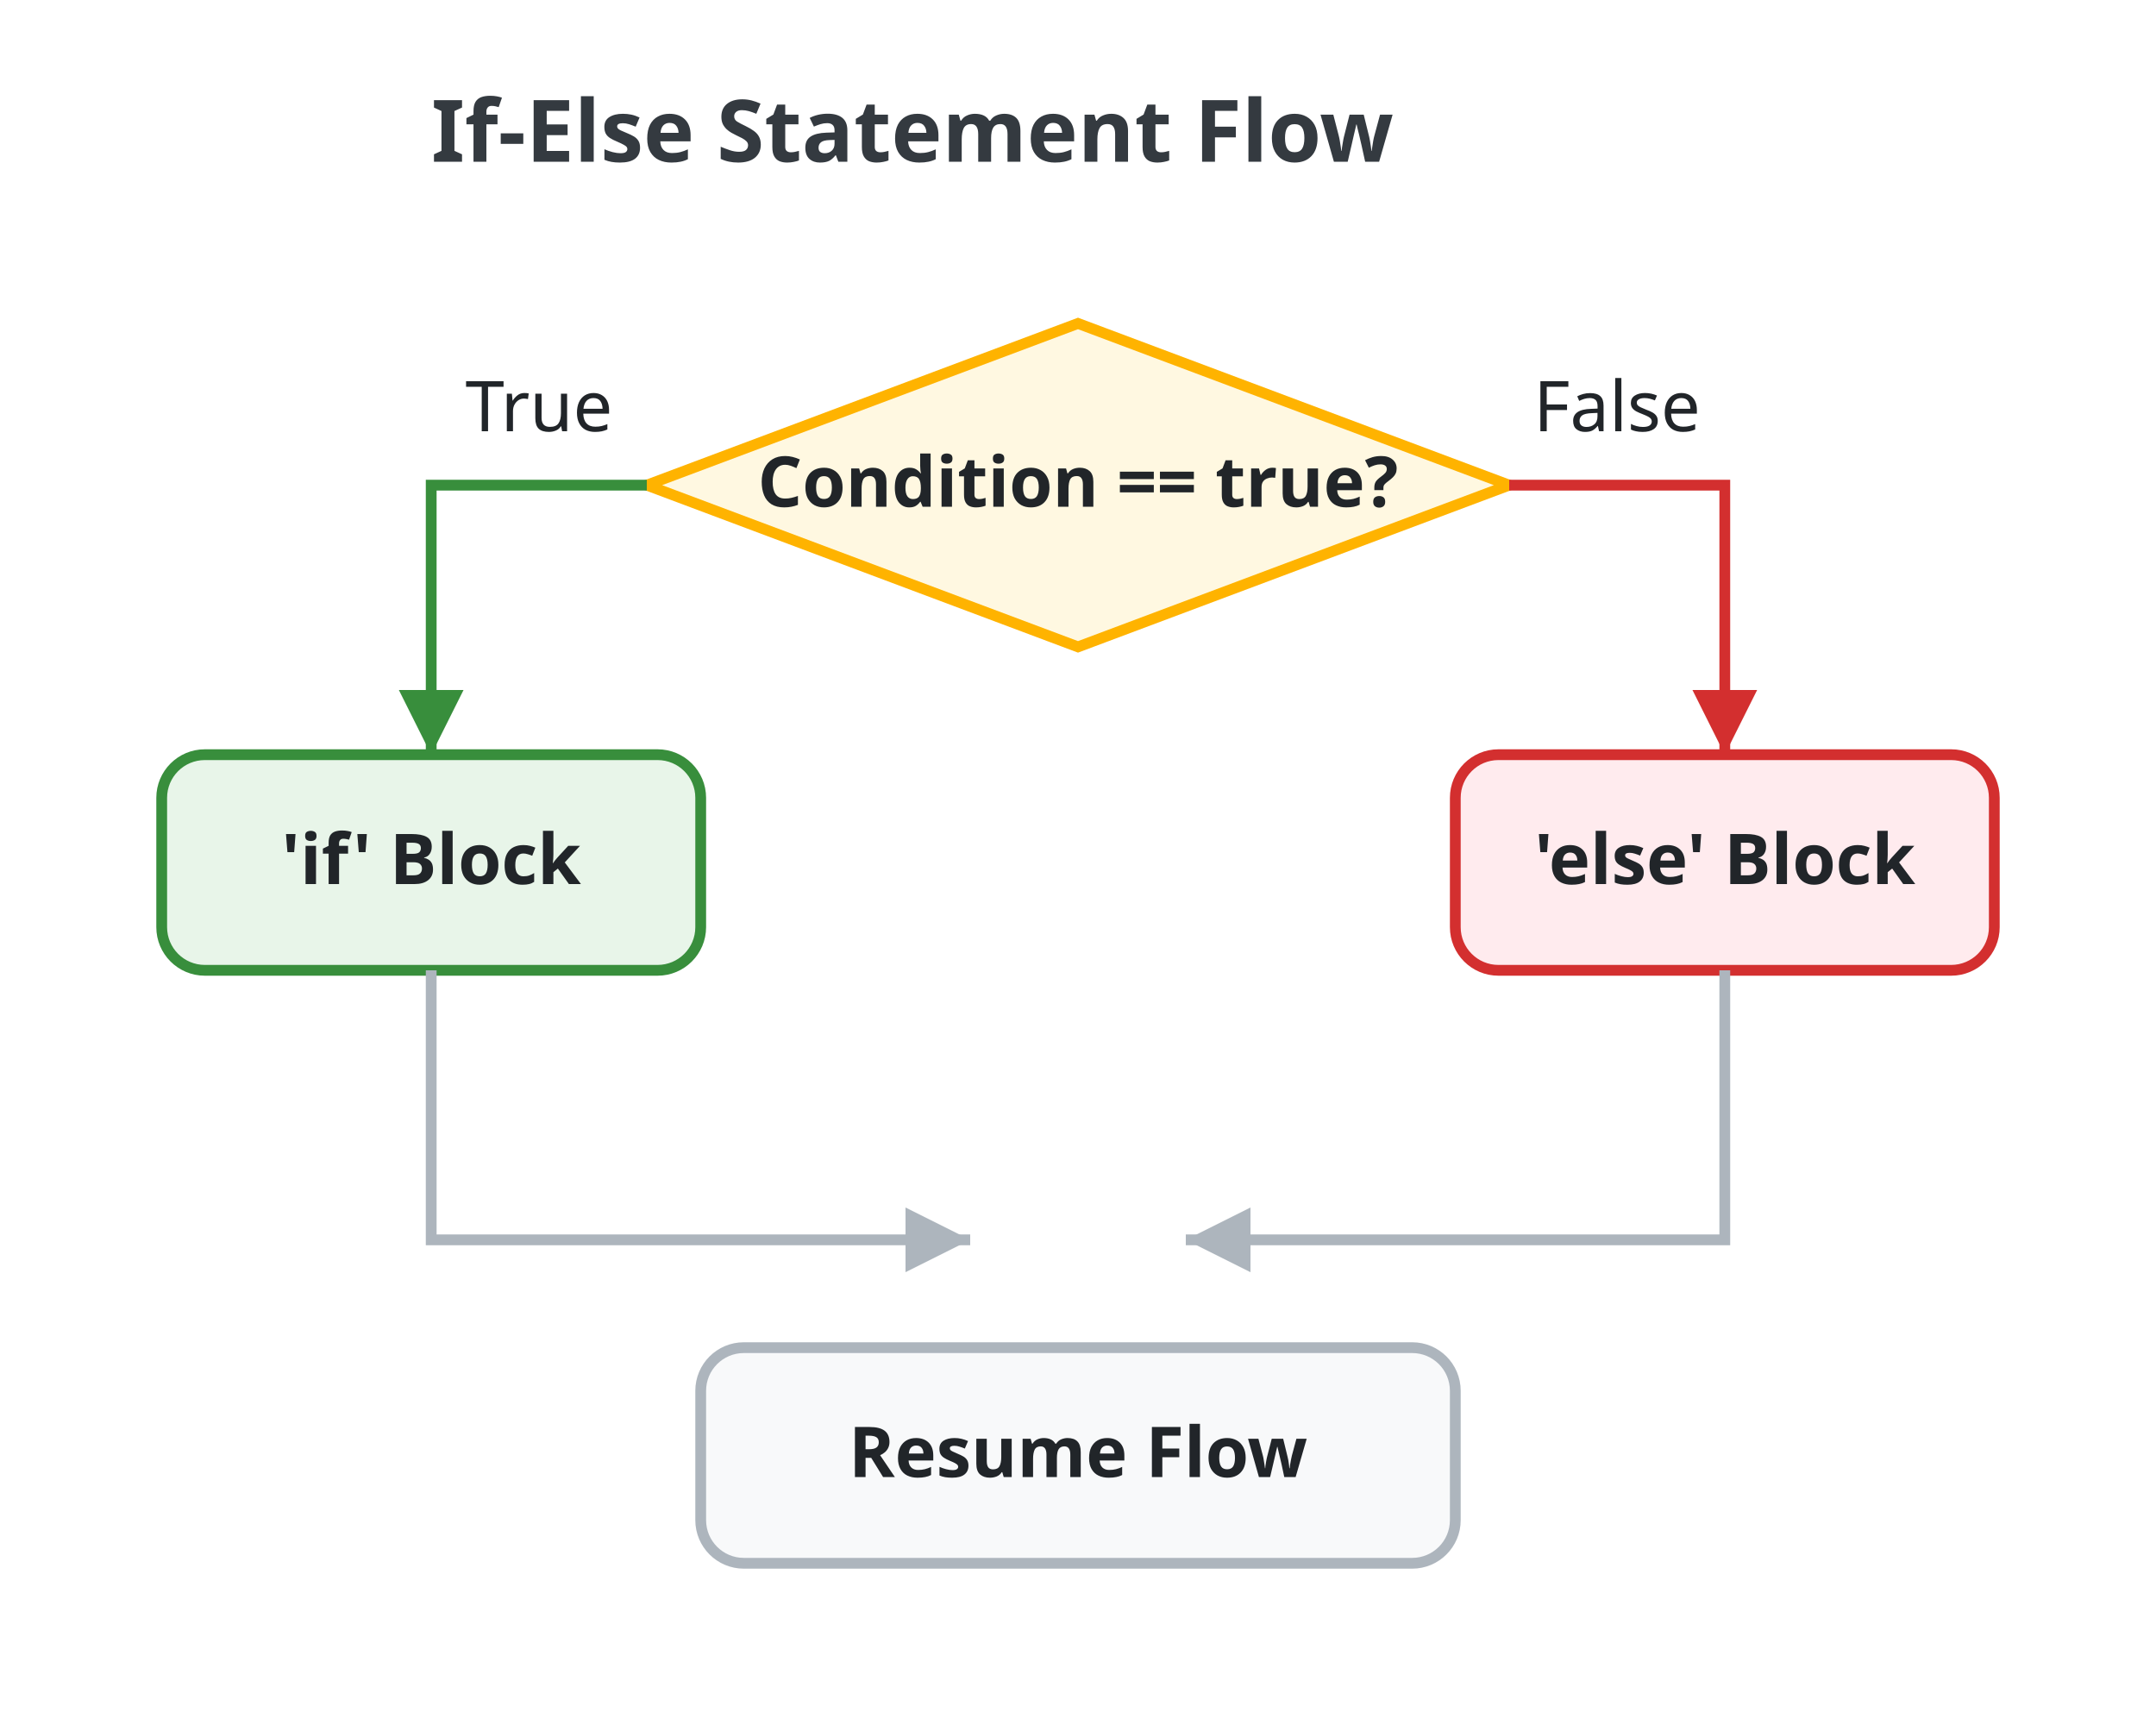
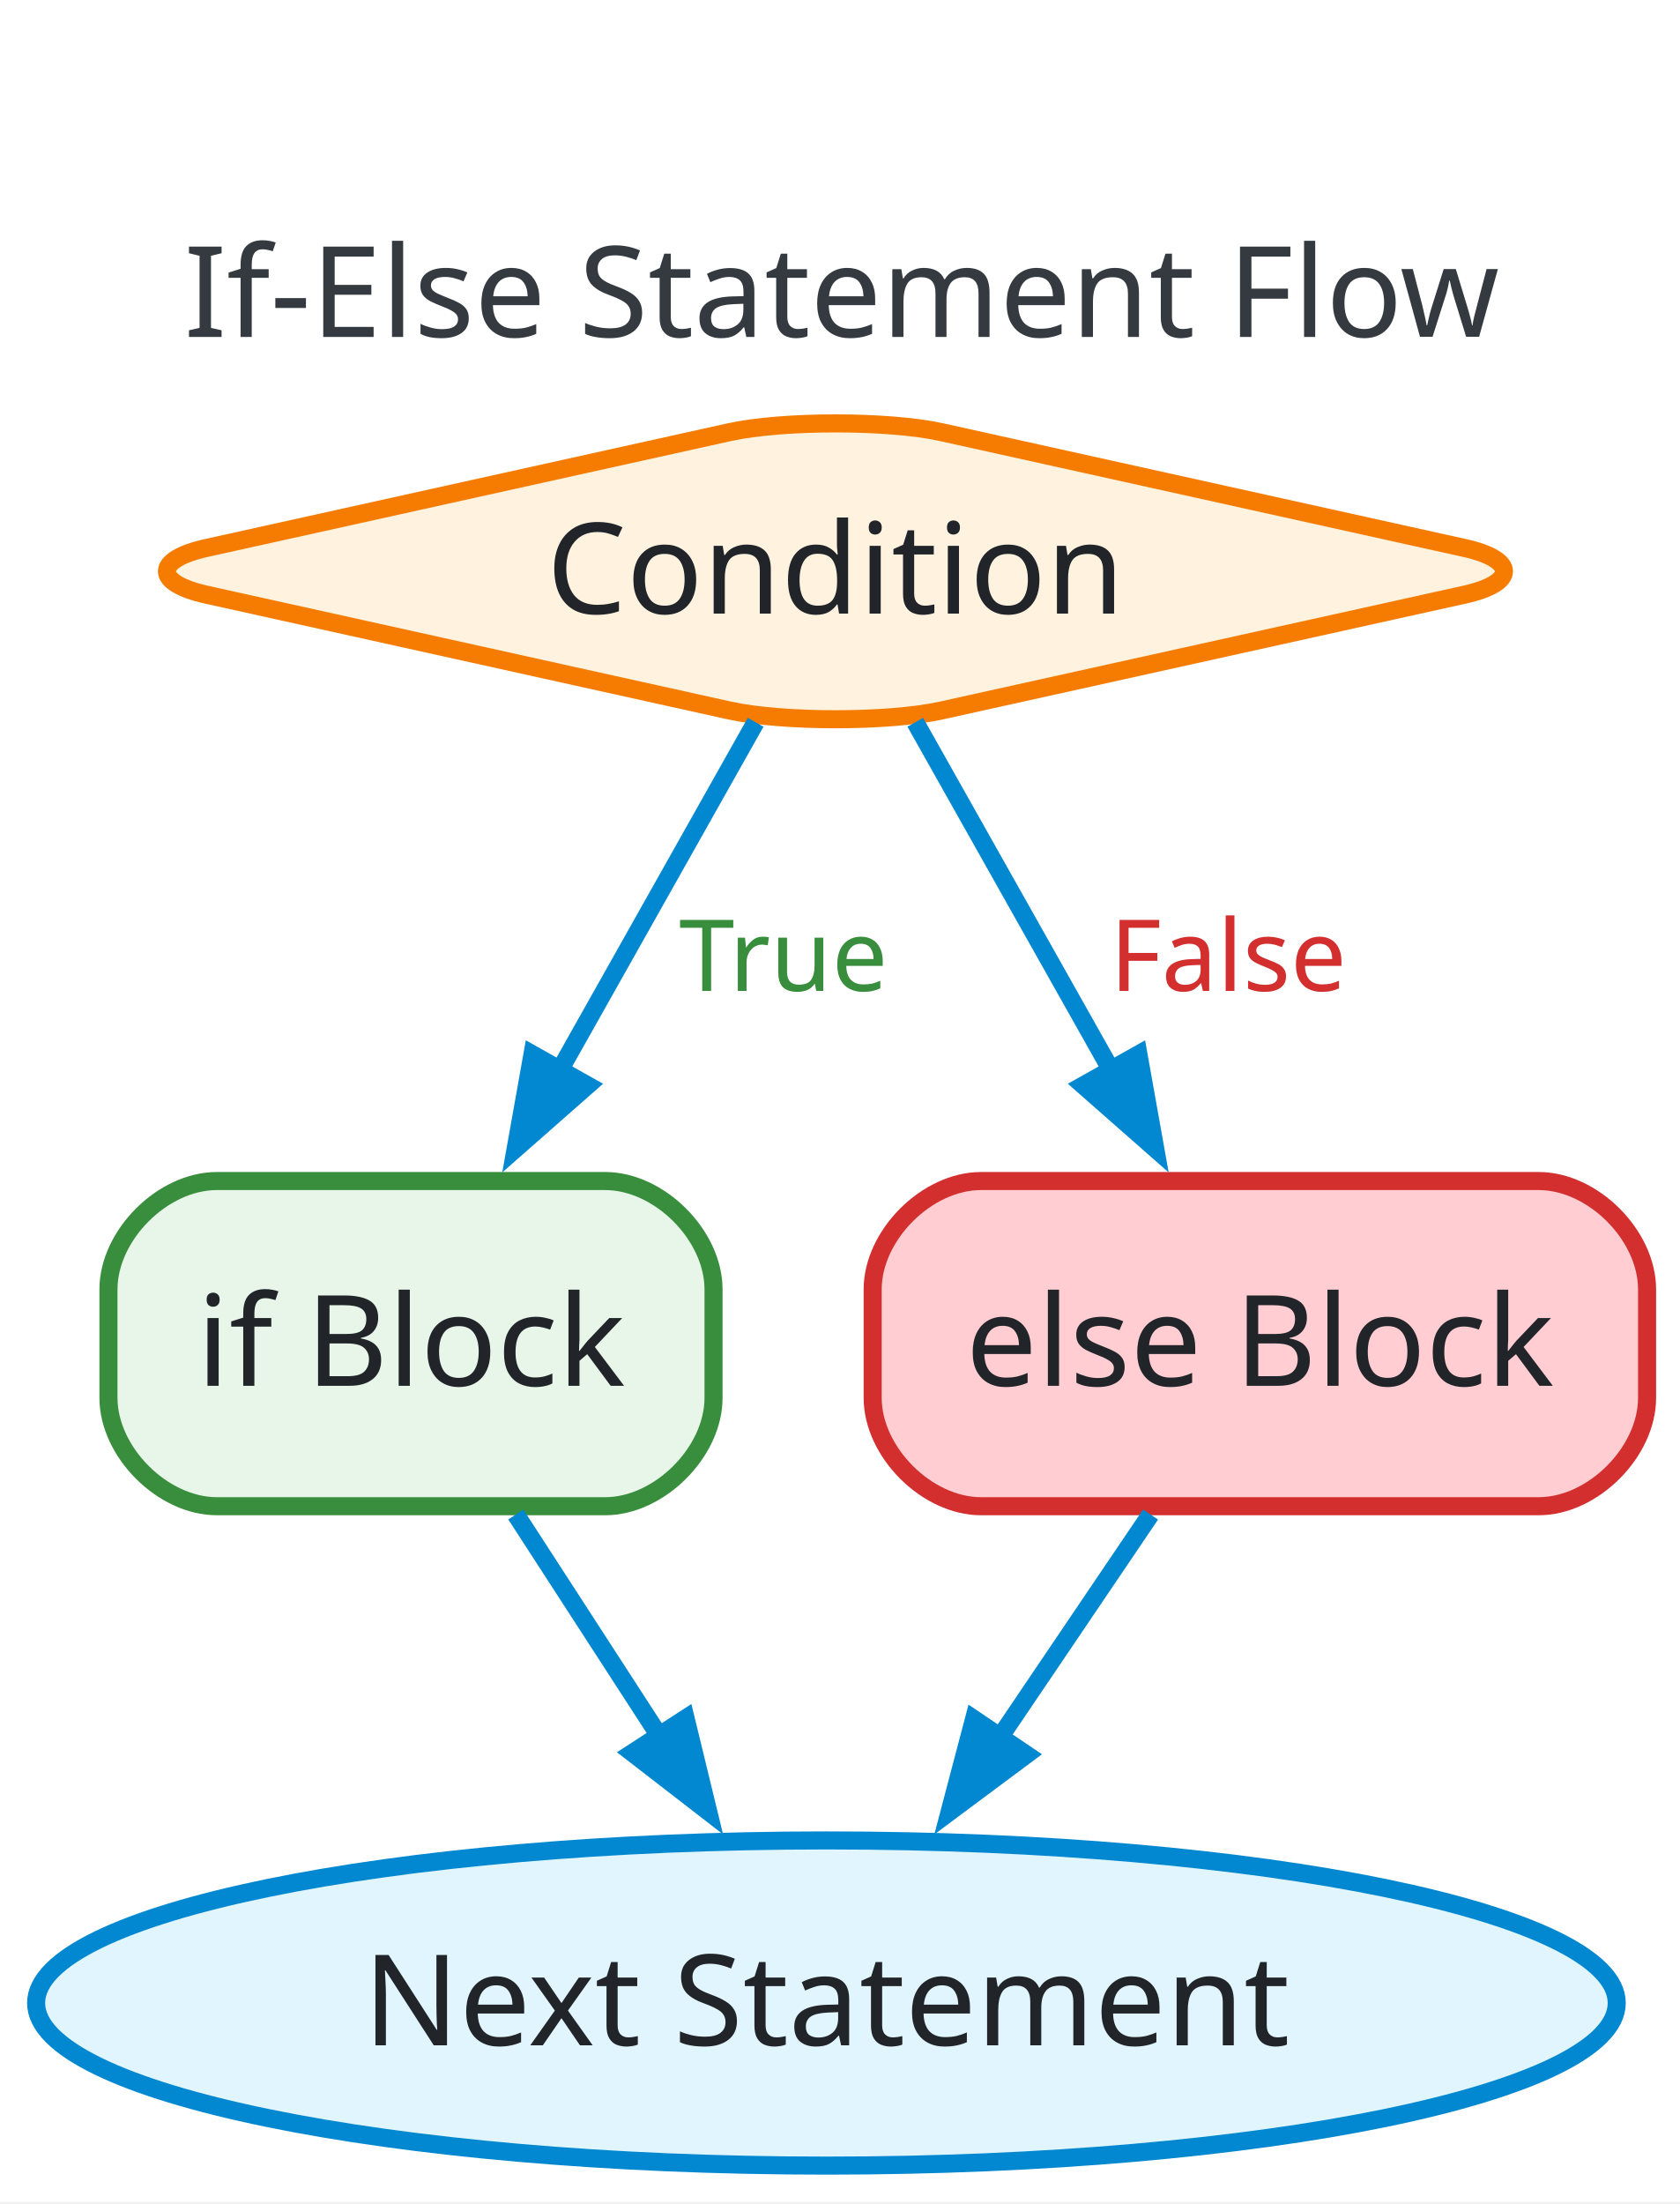
- <svg xmlns="http://www.w3.org/2000/svg" width="400" height="320">
-   <rect width="100%" height="100%" fill="#ffffff" />
-   <style>
-   .title { font-family: sans-serif; font-size: 16px; font-weight: bold; fill: #343a40; }
-   .text { font-family: sans-serif; font-size: 13px; fill: #212529; }
-   .mono { font-family: monospace; font-size: 12px; fill: #e63946; font-weight: bold; }
-   .box { fill: #f8f9fa; stroke: #adb5bd; stroke-width: 2; }
-   .box-blue { fill: #e1f5fe; stroke: #0288d1; stroke-width: 2; }
-   .box-green { fill: #e8f5e9; stroke: #388e3c; stroke-width: 2; }
-   .box-orange { fill: #fff3e0; stroke: #f57c00; stroke-width: 2; }
-   .box-red { fill: #ffebee; stroke: #d32f2f; stroke-width: 2; }
-   .diamond { fill: #fff8e1; stroke: #ffb300; stroke-width: 2; }
- </style>
-   <defs>
-     <marker id="arrow" viewBox="0 0 10 10" refX="10" refY="5" markerWidth="6" markerHeight="6" orient="auto-start-reverse">
-       <path d="M 0 0 L 10 5 L 0 10 z" fill="#adb5bd" />
-     </marker>
-     <marker id="arrow-green" viewBox="0 0 10 10" refX="10" refY="5" markerWidth="6" markerHeight="6" orient="auto-start-reverse">
-       <path d="M 0 0 L 10 5 L 0 10 z" fill="#388e3c" />
-     </marker>
-     <marker id="arrow-red" viewBox="0 0 10 10" refX="10" refY="5" markerWidth="6" markerHeight="6" orient="auto-start-reverse">
-       <path d="M 0 0 L 10 5 L 0 10 z" fill="#d32f2f" />
-     </marker>
-   </defs>
-   <text class="title" x="80" y="30">If-Else Statement Flow</text>
-   <polygon points="200.0,60 280,90.0 200.0,120 120,90.0" class="diamond" />
-   <text x="200.0" y="94.0" class="text" font-weight="bold" text-anchor="middle">Condition == true?</text>
-   <path d="M 120 90 L 80 90 L 80 140" fill="none" stroke="#388e3c" stroke-width="2" marker-end="url(#arrow-green)" />
-   <text x="100" y="80" class="text" font-size="11" text-anchor="middle" fill="#388e3c">True</text>
-   <rect x="30" y="140" width="100" height="40" rx="8" class="box-green" />
-   <text x="80.0" y="164.0" class="text" font-weight="bold" text-anchor="middle">'if' Block</text>
-   <path d="M 80 180 L 80 230 L 180 230" fill="none" stroke="#adb5bd" stroke-width="2" marker-end="url(#arrow)" />
-   <path d="M 280 90 L 320 90 L 320 140" fill="none" stroke="#d32f2f" stroke-width="2" marker-end="url(#arrow-red)" />
-   <text x="300" y="80" class="text" font-size="11" text-anchor="middle" fill="#d32f2f">False</text>
-   <rect x="270" y="140" width="100" height="40" rx="8" class="box-red" />
-   <text x="320.0" y="164.0" class="text" font-weight="bold" text-anchor="middle">'else' Block</text>
-   <path d="M 320 180 L 320 230 L 220 230" fill="none" stroke="#adb5bd" stroke-width="2" marker-end="url(#arrow)" />
-   <rect x="130" y="250" width="140" height="40" rx="8" class="box" />
-   <text x="200.0" y="274.0" class="text" font-weight="bold" text-anchor="middle">Resume Flow</text>
+ <svg xmlns="http://www.w3.org/2000/svg" width="186pt" height="244pt" viewBox="0.00 0.00 186.00 244.00">
+   <g id="graph0" class="graph" transform="scale(1 1) rotate(0) translate(4 239.75)">
+     <polygon fill="white" stroke="none" points="-4,4 -4,-239.75 182.38,-239.75 182.38,4 -4,4" />
+     <text xml:space="preserve" text-anchor="middle" x="89.19" y="-202.45" font-family="sans-serif" font-size="14.00" fill="#343a40">If-Else Statement Flow</text>
+     <g id="node1" class="node">
+       <path fill="#fff3e0" stroke="#f57c00" stroke-width="2" d="M76.79,-191.91C76.79,-191.91 18.88,-179.09 18.88,-179.09 13.02,-177.8 13.02,-175.2 18.88,-173.91 18.88,-173.91 76.79,-161.09 76.79,-161.09 82.65,-159.8 94.37,-159.8 100.23,-161.09 100.23,-161.09 158.14,-173.91 158.14,-173.91 164,-175.2 164,-177.8 158.14,-179.09 158.14,-179.09 100.23,-191.91 100.23,-191.91 94.37,-193.2 82.65,-193.2 76.79,-191.91" />
+       <text xml:space="preserve" text-anchor="middle" x="88.51" y="-171.82" font-family="sans-serif" font-size="14.00" fill="#212529">Condition</text>
+     </g>
+     <g id="node2" class="node">
+       <path fill="#e8f5e9" stroke="#388e3c" stroke-width="2" d="M63.01,-109C63.01,-109 20.01,-109 20.01,-109 14.01,-109 8.01,-103 8.01,-97 8.01,-97 8.01,-85 8.01,-85 8.01,-79 14.01,-73 20.01,-73 20.01,-73 63.01,-73 63.01,-73 69.01,-73 75.01,-79 75.01,-85 75.01,-85 75.01,-97 75.01,-97 75.01,-103 69.01,-109 63.01,-109" />
+       <text xml:space="preserve" text-anchor="middle" x="41.51" y="-86.33" font-family="sans-serif" font-size="14.00" fill="#212529">if Block</text>
+     </g>
+     <g id="edge1" class="edge">
+       <path fill="none" stroke="#0288d1" stroke-width="2" d="M79.67,-159.79C73.56,-148.94 65.25,-134.18 57.95,-121.21" />
+       <polygon fill="#0288d1" stroke="#0288d1" stroke-width="2" points="61.06,-119.59 53.1,-112.59 54.96,-123.02 61.06,-119.59" />
+       <text xml:space="preserve" text-anchor="middle" x="81.32" y="-130.05" font-family="sans-serif" font-size="11.00" fill="#388e3c"> True</text>
+     </g>
+     <g id="node3" class="node">
+       <path fill="#ffcdd2" stroke="#d32f2f" stroke-width="2" d="M166.38,-109C166.38,-109 104.63,-109 104.63,-109 98.63,-109 92.63,-103 92.63,-97 92.63,-97 92.63,-85 92.63,-85 92.63,-79 98.63,-73 104.63,-73 104.63,-73 166.38,-73 166.38,-73 172.38,-73 178.38,-79 178.38,-85 178.38,-85 178.38,-97 178.38,-97 178.38,-103 172.38,-109 166.38,-109" />
+       <text xml:space="preserve" text-anchor="middle" x="135.51" y="-86.33" font-family="sans-serif" font-size="14.00" fill="#212529">else Block</text>
+     </g>
+     <g id="edge2" class="edge">
+       <path fill="none" stroke="#0288d1" stroke-width="2" d="M97.35,-159.79C103.46,-148.94 111.77,-134.18 119.07,-121.21" />
+       <polygon fill="#0288d1" stroke="#0288d1" stroke-width="2" points="122.06,-123.02 123.92,-112.59 115.96,-119.59 122.06,-123.02" />
+       <text xml:space="preserve" text-anchor="middle" x="130.57" y="-130.05" font-family="sans-serif" font-size="11.00" fill="#d32f2f"> False</text>
+     </g>
+     <g id="node4" class="node">
+       <ellipse fill="#e1f5fe" stroke="#0288d1" stroke-width="2" cx="87.51" cy="-18" rx="87.51" ry="18" />
+       <text xml:space="preserve" text-anchor="middle" x="87.51" y="-13.32" font-family="sans-serif" font-size="14.00" fill="#212529">Next Statement</text>
+     </g>
+     <g id="edge3" class="edge">
+       <path fill="none" stroke="#0288d1" stroke-width="2" d="M53.12,-72.08C57.95,-64.63 63.68,-55.79 69.06,-47.48" />
+       <polygon fill="#0288d1" stroke="#0288d1" stroke-width="2" points="71.92,-49.5 74.42,-39.21 66.04,-45.69 71.92,-49.5" />
+     </g>
+     <g id="edge4" class="edge">
+       <path fill="none" stroke="#0288d1" stroke-width="2" d="M123.4,-72.08C118.3,-64.54 112.24,-55.59 106.57,-47.2" />
+       <polygon fill="#0288d1" stroke="#0288d1" stroke-width="2" points="109.65,-45.5 101.15,-39.17 103.85,-49.42 109.65,-45.5" />
+     </g>
+   </g>
</svg>
